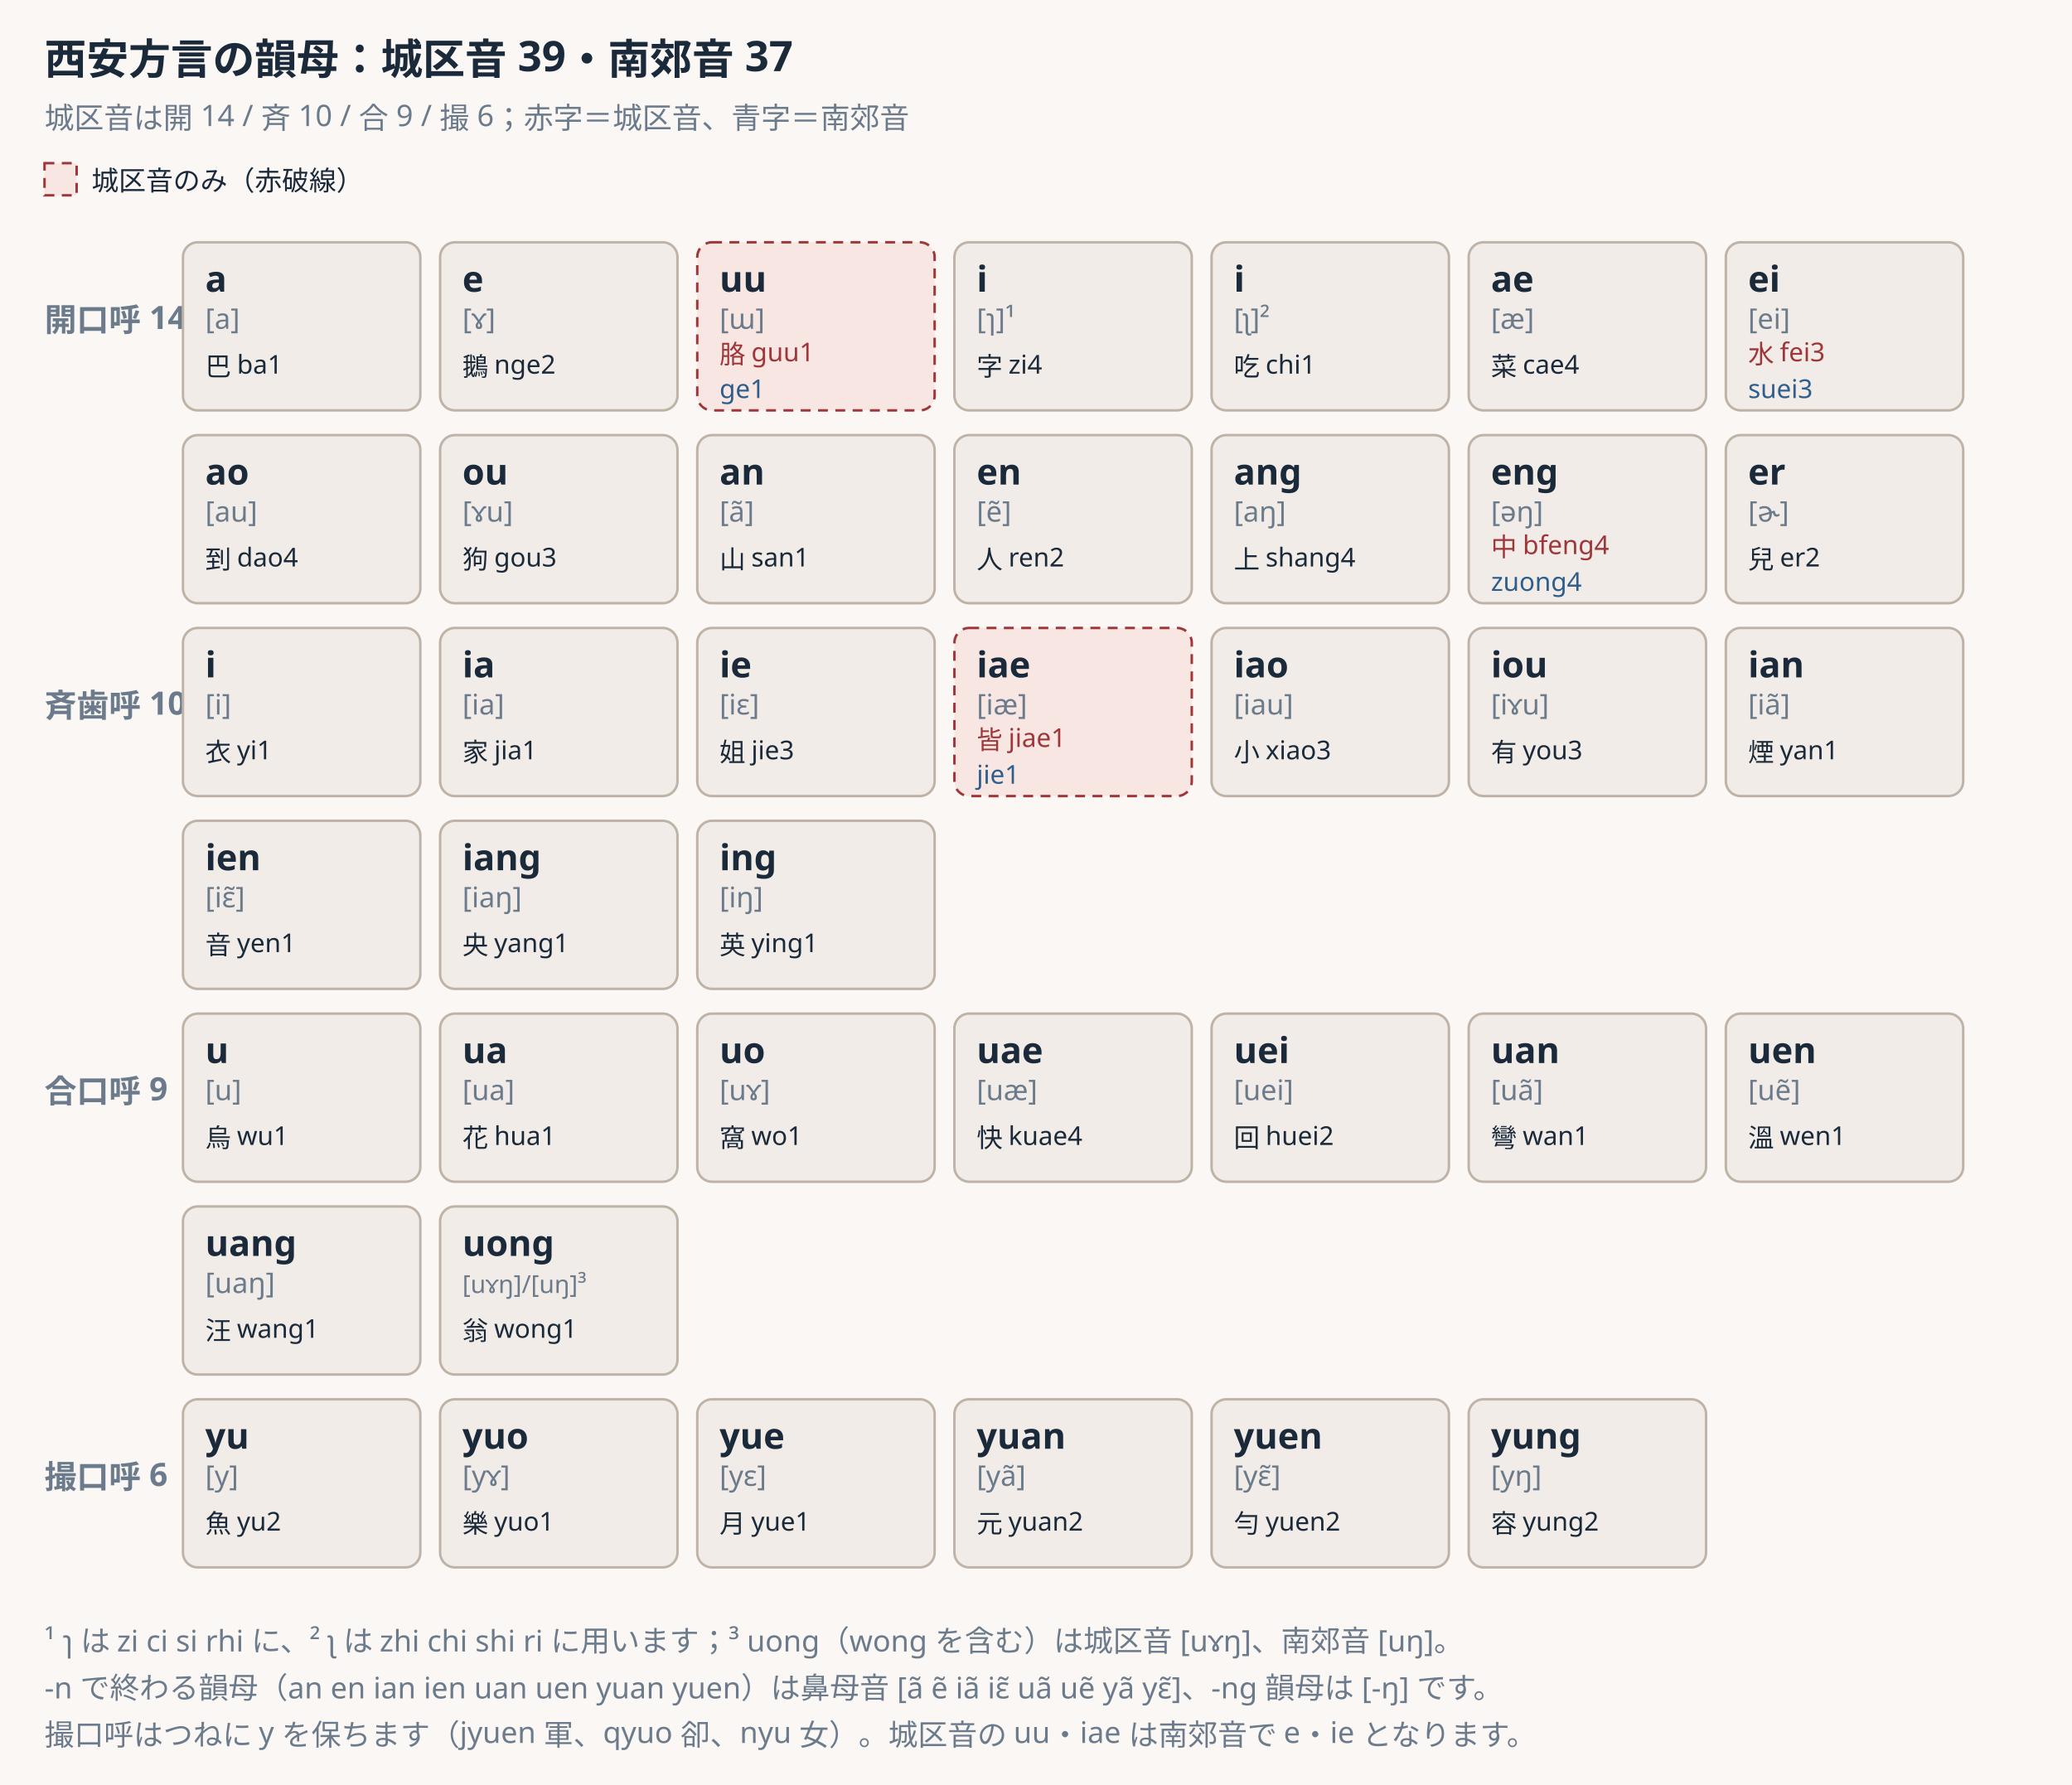
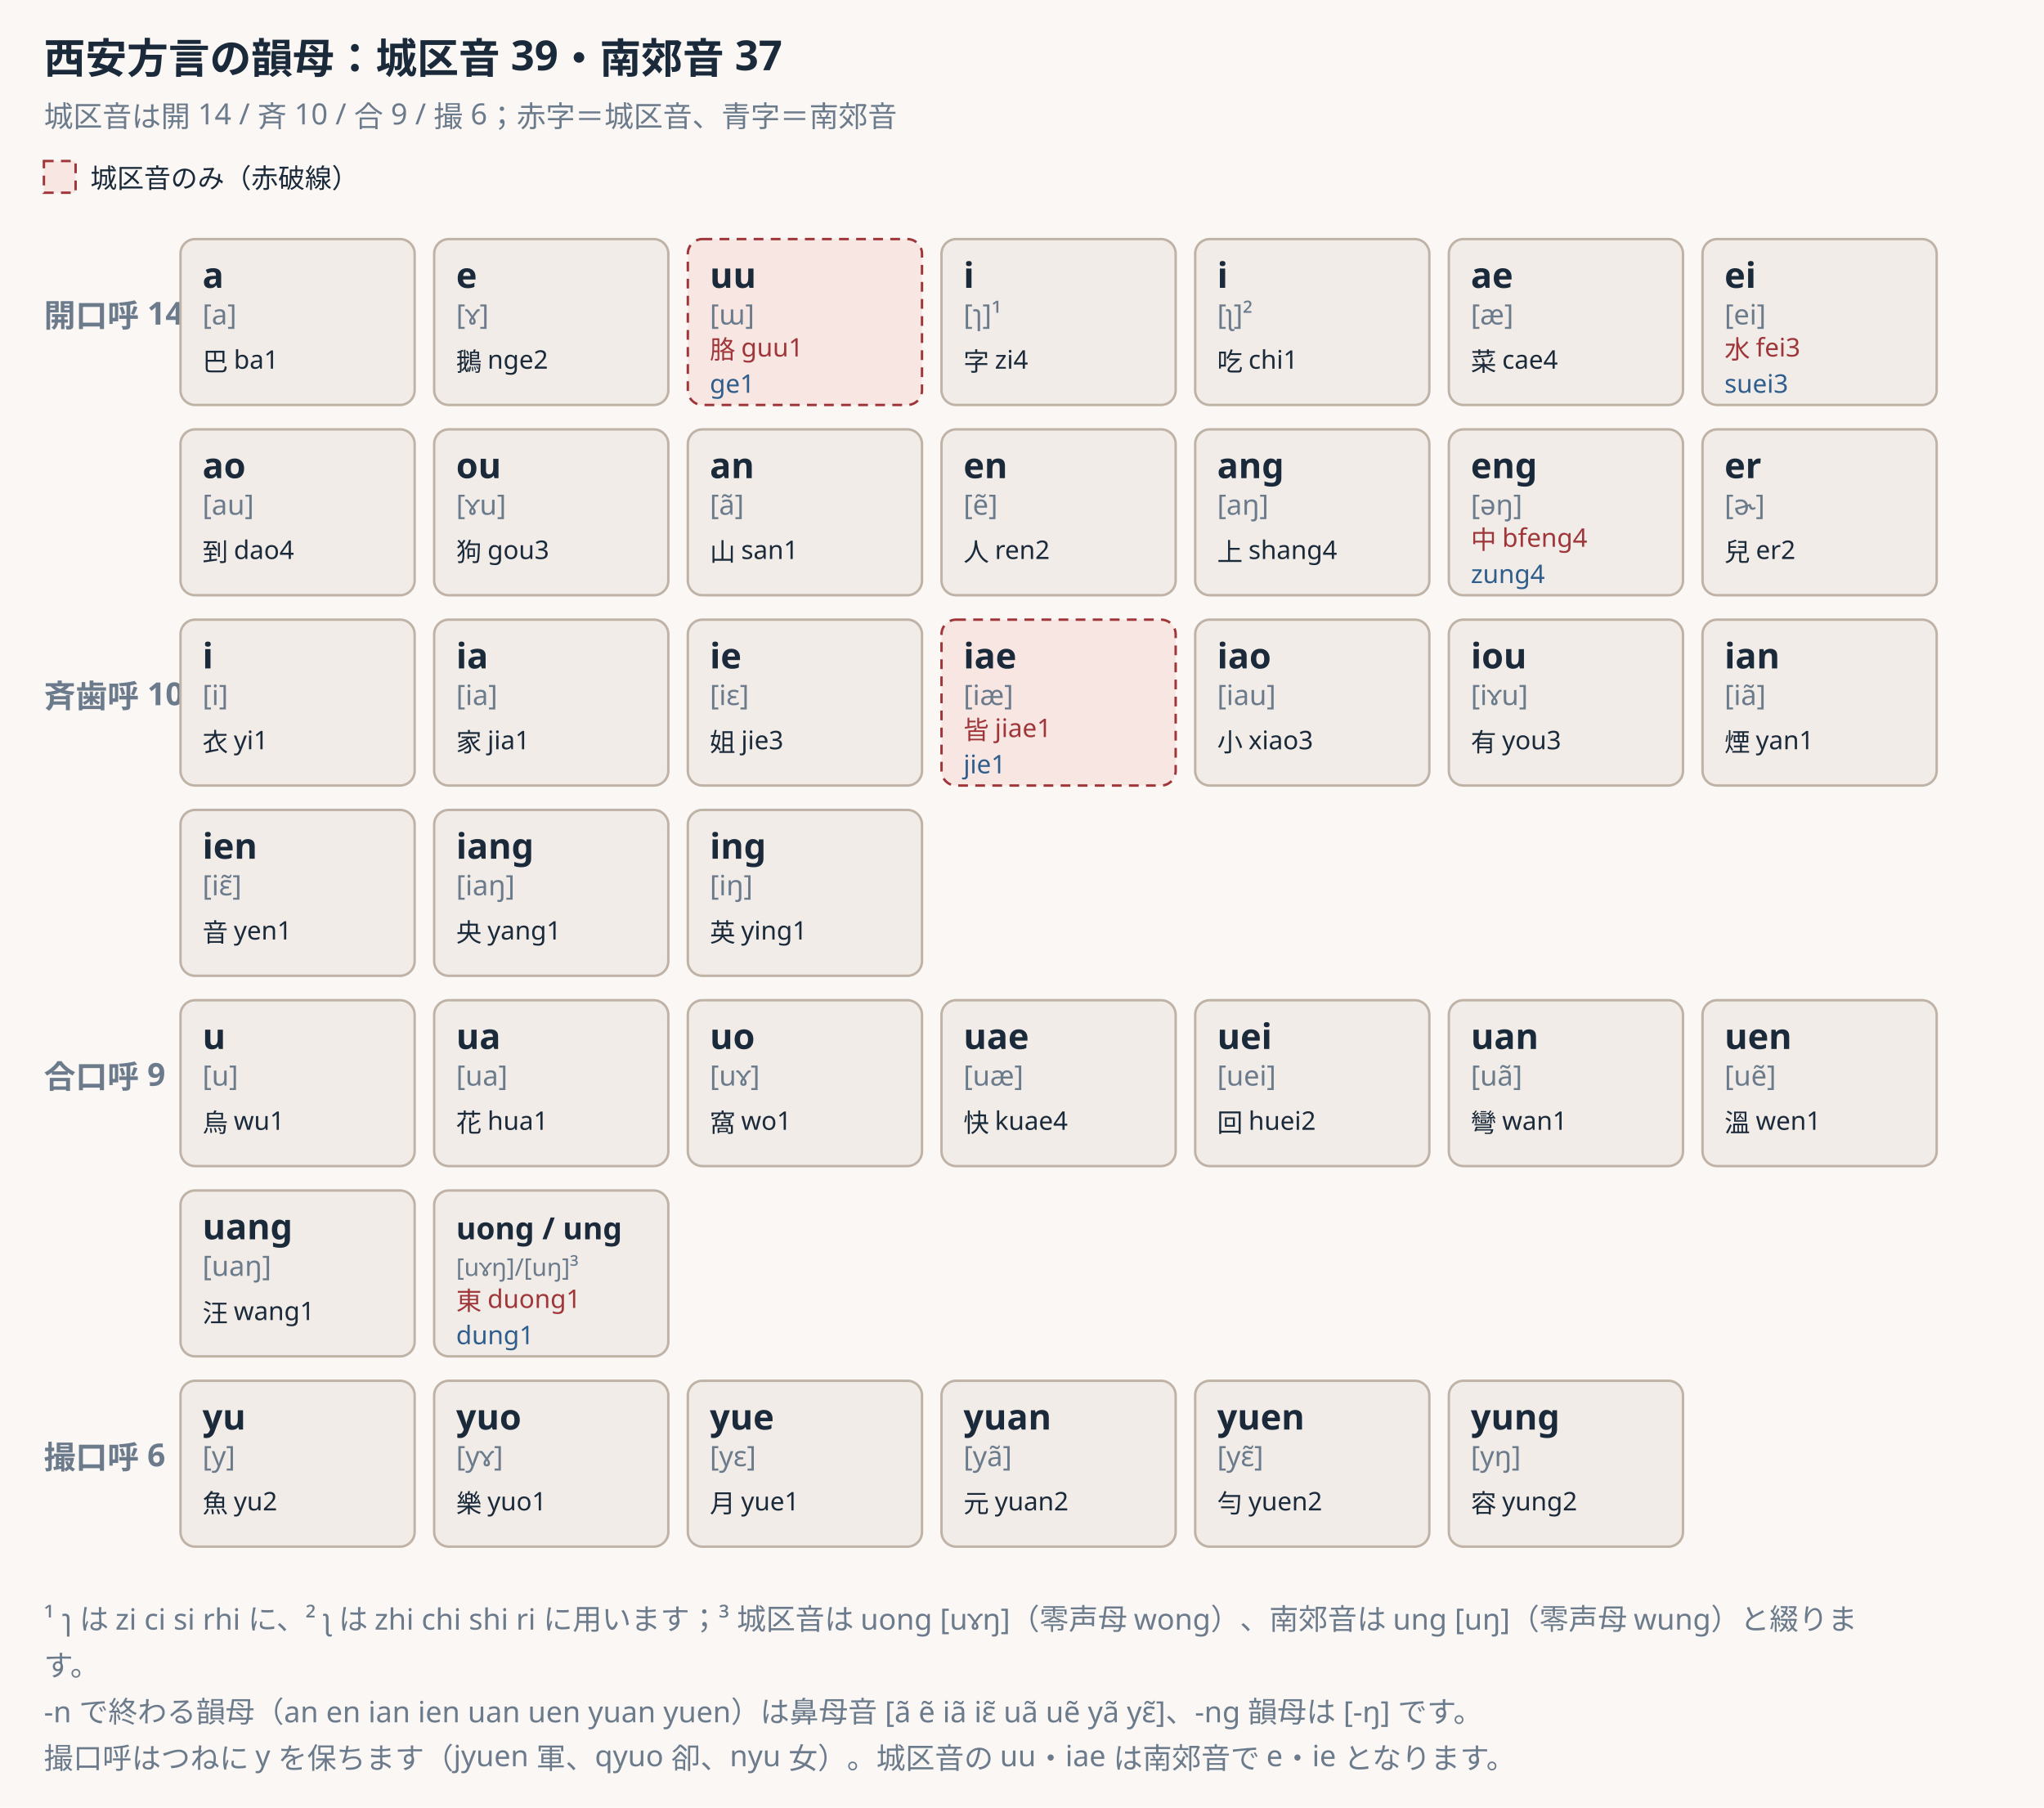
- <svg xmlns="http://www.w3.org/2000/svg" width="838" height="722" viewBox="0 0 838 722" font-family="'Noto Sans JP','Hiragino Sans','Yu Gothic','Meiryo','Noto Sans SC',sans-serif">
-   <rect width="838" height="722" fill="#FBF7F4" />
+ <svg xmlns="http://www.w3.org/2000/svg" width="838" height="741" viewBox="0 0 838 741" font-family="'Noto Sans JP','Hiragino Sans','Yu Gothic','Meiryo','Noto Sans SC',sans-serif">
+   <rect width="838" height="741" fill="#FBF7F4" />
  <text x="18" y="30" font-size="17" fill="#1b2a3a" font-weight="bold" text-anchor="start">西安方言の韻母：城区音 39・南郊音 37</text>
  <text x="18" y="52" font-size="12" fill="#6b7b8c" font-weight="normal" text-anchor="start">城区音は開 14 / 斉 10 / 合 9 / 撮 6；赤字＝城区音、青字＝南郊音</text>
  <rect x="18" y="66" width="13" height="13" fill="#f7e6e2" stroke="#9f363a" stroke-dasharray="4 3" />
  <text x="37" y="77" font-size="11" fill="#1b2a3a" font-weight="normal" text-anchor="start">城区音のみ（赤破線）</text>
  <text x="18" y="134" font-size="13" fill="#6b7b8c" font-weight="bold" text-anchor="start">開口呼 14</text>
  <rect x="74" y="98" width="96" height="68" rx="6" fill="#f1ece7" stroke="#bfb2a6" />
  <text x="83" y="118" font-size="14.5" fill="#1b2a3a" font-weight="bold" text-anchor="start">a</text>
  <text x="83" y="133" font-size="11.5" fill="#6b7b8c" font-weight="normal" text-anchor="start">[a]</text>
  <text x="83" y="152" font-size="10.5" fill="#1b2a3a" font-weight="normal" text-anchor="start">巴 ba1</text>
  <rect x="178" y="98" width="96" height="68" rx="6" fill="#f1ece7" stroke="#bfb2a6" />
  <text x="187" y="118" font-size="14.5" fill="#1b2a3a" font-weight="bold" text-anchor="start">e</text>
  <text x="187" y="133" font-size="11.5" fill="#6b7b8c" font-weight="normal" text-anchor="start">[ɤ]</text>
  <text x="187" y="152" font-size="10.5" fill="#1b2a3a" font-weight="normal" text-anchor="start">鵝 nge2</text>
  <rect x="282" y="98" width="96" height="68" rx="6" fill="#f7e6e2" stroke="#9f363a" stroke-dasharray="4 3" />
  <text x="291" y="118" font-size="14.5" fill="#1b2a3a" font-weight="bold" text-anchor="start">uu</text>
  <text x="291" y="133" font-size="11.5" fill="#6b7b8c" font-weight="normal" text-anchor="start">[ɯ]</text>
  <text x="291" y="147" font-size="10.5" fill="#9f363a" font-weight="normal" text-anchor="start">胳 guu1</text>
  <text x="291" y="161" font-size="10.5" fill="#2f5d8c" font-weight="normal" text-anchor="start">ge1</text>
  <rect x="386" y="98" width="96" height="68" rx="6" fill="#f1ece7" stroke="#bfb2a6" />
  <text x="395" y="118" font-size="14.5" fill="#1b2a3a" font-weight="bold" text-anchor="start">i</text>
  <text x="395" y="133" font-size="11.5" fill="#6b7b8c" font-weight="normal" text-anchor="start">[ɿ]¹</text>
  <text x="395" y="152" font-size="10.5" fill="#1b2a3a" font-weight="normal" text-anchor="start">字 zi4</text>
  <rect x="490" y="98" width="96" height="68" rx="6" fill="#f1ece7" stroke="#bfb2a6" />
  <text x="499" y="118" font-size="14.5" fill="#1b2a3a" font-weight="bold" text-anchor="start">i</text>
  <text x="499" y="133" font-size="11.5" fill="#6b7b8c" font-weight="normal" text-anchor="start">[ʅ]²</text>
  <text x="499" y="152" font-size="10.5" fill="#1b2a3a" font-weight="normal" text-anchor="start">吃 chi1</text>
  <rect x="594" y="98" width="96" height="68" rx="6" fill="#f1ece7" stroke="#bfb2a6" />
  <text x="603" y="118" font-size="14.5" fill="#1b2a3a" font-weight="bold" text-anchor="start">ae</text>
  <text x="603" y="133" font-size="11.5" fill="#6b7b8c" font-weight="normal" text-anchor="start">[æ]</text>
  <text x="603" y="152" font-size="10.5" fill="#1b2a3a" font-weight="normal" text-anchor="start">菜 cae4</text>
  <rect x="698" y="98" width="96" height="68" rx="6" fill="#f1ece7" stroke="#bfb2a6" />
  <text x="707" y="118" font-size="14.5" fill="#1b2a3a" font-weight="bold" text-anchor="start">ei</text>
  <text x="707" y="133" font-size="11.5" fill="#6b7b8c" font-weight="normal" text-anchor="start">[ei]</text>
  <text x="707" y="147" font-size="10.5" fill="#9f363a" font-weight="normal" text-anchor="start">水 fei3</text>
  <text x="707" y="161" font-size="10.5" fill="#2f5d8c" font-weight="normal" text-anchor="start">suei3</text>
  <rect x="74" y="176" width="96" height="68" rx="6" fill="#f1ece7" stroke="#bfb2a6" />
  <text x="83" y="196" font-size="14.5" fill="#1b2a3a" font-weight="bold" text-anchor="start">ao</text>
  <text x="83" y="211" font-size="11.5" fill="#6b7b8c" font-weight="normal" text-anchor="start">[au]</text>
  <text x="83" y="230" font-size="10.5" fill="#1b2a3a" font-weight="normal" text-anchor="start">到 dao4</text>
  <rect x="178" y="176" width="96" height="68" rx="6" fill="#f1ece7" stroke="#bfb2a6" />
  <text x="187" y="196" font-size="14.5" fill="#1b2a3a" font-weight="bold" text-anchor="start">ou</text>
  <text x="187" y="211" font-size="11.5" fill="#6b7b8c" font-weight="normal" text-anchor="start">[ɤu]</text>
  <text x="187" y="230" font-size="10.5" fill="#1b2a3a" font-weight="normal" text-anchor="start">狗 gou3</text>
  <rect x="282" y="176" width="96" height="68" rx="6" fill="#f1ece7" stroke="#bfb2a6" />
  <text x="291" y="196" font-size="14.5" fill="#1b2a3a" font-weight="bold" text-anchor="start">an</text>
  <text x="291" y="211" font-size="11.5" fill="#6b7b8c" font-weight="normal" text-anchor="start">[ã]</text>
  <text x="291" y="230" font-size="10.5" fill="#1b2a3a" font-weight="normal" text-anchor="start">山 san1</text>
  <rect x="386" y="176" width="96" height="68" rx="6" fill="#f1ece7" stroke="#bfb2a6" />
  <text x="395" y="196" font-size="14.5" fill="#1b2a3a" font-weight="bold" text-anchor="start">en</text>
  <text x="395" y="211" font-size="11.5" fill="#6b7b8c" font-weight="normal" text-anchor="start">[ẽ]</text>
  <text x="395" y="230" font-size="10.5" fill="#1b2a3a" font-weight="normal" text-anchor="start">人 ren2</text>
  <rect x="490" y="176" width="96" height="68" rx="6" fill="#f1ece7" stroke="#bfb2a6" />
  <text x="499" y="196" font-size="14.5" fill="#1b2a3a" font-weight="bold" text-anchor="start">ang</text>
  <text x="499" y="211" font-size="11.5" fill="#6b7b8c" font-weight="normal" text-anchor="start">[aŋ]</text>
  <text x="499" y="230" font-size="10.5" fill="#1b2a3a" font-weight="normal" text-anchor="start">上 shang4</text>
  <rect x="594" y="176" width="96" height="68" rx="6" fill="#f1ece7" stroke="#bfb2a6" />
  <text x="603" y="196" font-size="14.5" fill="#1b2a3a" font-weight="bold" text-anchor="start">eng</text>
  <text x="603" y="211" font-size="11.5" fill="#6b7b8c" font-weight="normal" text-anchor="start">[əŋ]</text>
  <text x="603" y="225" font-size="10.5" fill="#9f363a" font-weight="normal" text-anchor="start">中 bfeng4</text>
-   <text x="603" y="239" font-size="10.5" fill="#2f5d8c" font-weight="normal" text-anchor="start">zuong4</text>
+   <text x="603" y="239" font-size="10.5" fill="#2f5d8c" font-weight="normal" text-anchor="start">zung4</text>
  <rect x="698" y="176" width="96" height="68" rx="6" fill="#f1ece7" stroke="#bfb2a6" />
  <text x="707" y="196" font-size="14.5" fill="#1b2a3a" font-weight="bold" text-anchor="start">er</text>
  <text x="707" y="211" font-size="11.5" fill="#6b7b8c" font-weight="normal" text-anchor="start">[ɚ]</text>
  <text x="707" y="230" font-size="10.5" fill="#1b2a3a" font-weight="normal" text-anchor="start">兒 er2</text>
  <text x="18" y="290" font-size="13" fill="#6b7b8c" font-weight="bold" text-anchor="start">斉歯呼 10</text>
  <rect x="74" y="254" width="96" height="68" rx="6" fill="#f1ece7" stroke="#bfb2a6" />
  <text x="83" y="274" font-size="14.5" fill="#1b2a3a" font-weight="bold" text-anchor="start">i</text>
  <text x="83" y="289" font-size="11.5" fill="#6b7b8c" font-weight="normal" text-anchor="start">[i]</text>
  <text x="83" y="308" font-size="10.5" fill="#1b2a3a" font-weight="normal" text-anchor="start">衣 yi1</text>
  <rect x="178" y="254" width="96" height="68" rx="6" fill="#f1ece7" stroke="#bfb2a6" />
  <text x="187" y="274" font-size="14.5" fill="#1b2a3a" font-weight="bold" text-anchor="start">ia</text>
  <text x="187" y="289" font-size="11.5" fill="#6b7b8c" font-weight="normal" text-anchor="start">[ia]</text>
  <text x="187" y="308" font-size="10.5" fill="#1b2a3a" font-weight="normal" text-anchor="start">家 jia1</text>
  <rect x="282" y="254" width="96" height="68" rx="6" fill="#f1ece7" stroke="#bfb2a6" />
  <text x="291" y="274" font-size="14.5" fill="#1b2a3a" font-weight="bold" text-anchor="start">ie</text>
  <text x="291" y="289" font-size="11.5" fill="#6b7b8c" font-weight="normal" text-anchor="start">[iɛ]</text>
  <text x="291" y="308" font-size="10.5" fill="#1b2a3a" font-weight="normal" text-anchor="start">姐 jie3</text>
  <rect x="386" y="254" width="96" height="68" rx="6" fill="#f7e6e2" stroke="#9f363a" stroke-dasharray="4 3" />
  <text x="395" y="274" font-size="14.5" fill="#1b2a3a" font-weight="bold" text-anchor="start">iae</text>
  <text x="395" y="289" font-size="11.5" fill="#6b7b8c" font-weight="normal" text-anchor="start">[iæ]</text>
  <text x="395" y="303" font-size="10.5" fill="#9f363a" font-weight="normal" text-anchor="start">皆 jiae1</text>
  <text x="395" y="317" font-size="10.5" fill="#2f5d8c" font-weight="normal" text-anchor="start">jie1</text>
  <rect x="490" y="254" width="96" height="68" rx="6" fill="#f1ece7" stroke="#bfb2a6" />
  <text x="499" y="274" font-size="14.5" fill="#1b2a3a" font-weight="bold" text-anchor="start">iao</text>
  <text x="499" y="289" font-size="11.5" fill="#6b7b8c" font-weight="normal" text-anchor="start">[iau]</text>
  <text x="499" y="308" font-size="10.5" fill="#1b2a3a" font-weight="normal" text-anchor="start">小 xiao3</text>
  <rect x="594" y="254" width="96" height="68" rx="6" fill="#f1ece7" stroke="#bfb2a6" />
  <text x="603" y="274" font-size="14.5" fill="#1b2a3a" font-weight="bold" text-anchor="start">iou</text>
  <text x="603" y="289" font-size="11.5" fill="#6b7b8c" font-weight="normal" text-anchor="start">[iɤu]</text>
  <text x="603" y="308" font-size="10.5" fill="#1b2a3a" font-weight="normal" text-anchor="start">有 you3</text>
  <rect x="698" y="254" width="96" height="68" rx="6" fill="#f1ece7" stroke="#bfb2a6" />
  <text x="707" y="274" font-size="14.5" fill="#1b2a3a" font-weight="bold" text-anchor="start">ian</text>
  <text x="707" y="289" font-size="11.5" fill="#6b7b8c" font-weight="normal" text-anchor="start">[iã]</text>
  <text x="707" y="308" font-size="10.5" fill="#1b2a3a" font-weight="normal" text-anchor="start">煙 yan1</text>
  <rect x="74" y="332" width="96" height="68" rx="6" fill="#f1ece7" stroke="#bfb2a6" />
  <text x="83" y="352" font-size="14.5" fill="#1b2a3a" font-weight="bold" text-anchor="start">ien</text>
  <text x="83" y="367" font-size="11.5" fill="#6b7b8c" font-weight="normal" text-anchor="start">[iɛ̃]</text>
  <text x="83" y="386" font-size="10.5" fill="#1b2a3a" font-weight="normal" text-anchor="start">音 yen1</text>
  <rect x="178" y="332" width="96" height="68" rx="6" fill="#f1ece7" stroke="#bfb2a6" />
  <text x="187" y="352" font-size="14.5" fill="#1b2a3a" font-weight="bold" text-anchor="start">iang</text>
  <text x="187" y="367" font-size="11.5" fill="#6b7b8c" font-weight="normal" text-anchor="start">[iaŋ]</text>
  <text x="187" y="386" font-size="10.5" fill="#1b2a3a" font-weight="normal" text-anchor="start">央 yang1</text>
  <rect x="282" y="332" width="96" height="68" rx="6" fill="#f1ece7" stroke="#bfb2a6" />
  <text x="291" y="352" font-size="14.5" fill="#1b2a3a" font-weight="bold" text-anchor="start">ing</text>
  <text x="291" y="367" font-size="11.5" fill="#6b7b8c" font-weight="normal" text-anchor="start">[iŋ]</text>
  <text x="291" y="386" font-size="10.5" fill="#1b2a3a" font-weight="normal" text-anchor="start">英 ying1</text>
  <text x="18" y="446" font-size="13" fill="#6b7b8c" font-weight="bold" text-anchor="start">合口呼 9</text>
  <rect x="74" y="410" width="96" height="68" rx="6" fill="#f1ece7" stroke="#bfb2a6" />
  <text x="83" y="430" font-size="14.5" fill="#1b2a3a" font-weight="bold" text-anchor="start">u</text>
  <text x="83" y="445" font-size="11.5" fill="#6b7b8c" font-weight="normal" text-anchor="start">[u]</text>
  <text x="83" y="464" font-size="10.5" fill="#1b2a3a" font-weight="normal" text-anchor="start">烏 wu1</text>
  <rect x="178" y="410" width="96" height="68" rx="6" fill="#f1ece7" stroke="#bfb2a6" />
  <text x="187" y="430" font-size="14.5" fill="#1b2a3a" font-weight="bold" text-anchor="start">ua</text>
  <text x="187" y="445" font-size="11.5" fill="#6b7b8c" font-weight="normal" text-anchor="start">[ua]</text>
  <text x="187" y="464" font-size="10.5" fill="#1b2a3a" font-weight="normal" text-anchor="start">花 hua1</text>
  <rect x="282" y="410" width="96" height="68" rx="6" fill="#f1ece7" stroke="#bfb2a6" />
  <text x="291" y="430" font-size="14.5" fill="#1b2a3a" font-weight="bold" text-anchor="start">uo</text>
  <text x="291" y="445" font-size="11.5" fill="#6b7b8c" font-weight="normal" text-anchor="start">[uɤ]</text>
  <text x="291" y="464" font-size="10.5" fill="#1b2a3a" font-weight="normal" text-anchor="start">窩 wo1</text>
  <rect x="386" y="410" width="96" height="68" rx="6" fill="#f1ece7" stroke="#bfb2a6" />
  <text x="395" y="430" font-size="14.5" fill="#1b2a3a" font-weight="bold" text-anchor="start">uae</text>
  <text x="395" y="445" font-size="11.5" fill="#6b7b8c" font-weight="normal" text-anchor="start">[uæ]</text>
  <text x="395" y="464" font-size="10.5" fill="#1b2a3a" font-weight="normal" text-anchor="start">快 kuae4</text>
  <rect x="490" y="410" width="96" height="68" rx="6" fill="#f1ece7" stroke="#bfb2a6" />
  <text x="499" y="430" font-size="14.5" fill="#1b2a3a" font-weight="bold" text-anchor="start">uei</text>
  <text x="499" y="445" font-size="11.5" fill="#6b7b8c" font-weight="normal" text-anchor="start">[uei]</text>
  <text x="499" y="464" font-size="10.5" fill="#1b2a3a" font-weight="normal" text-anchor="start">回 huei2</text>
  <rect x="594" y="410" width="96" height="68" rx="6" fill="#f1ece7" stroke="#bfb2a6" />
  <text x="603" y="430" font-size="14.5" fill="#1b2a3a" font-weight="bold" text-anchor="start">uan</text>
  <text x="603" y="445" font-size="11.5" fill="#6b7b8c" font-weight="normal" text-anchor="start">[uã]</text>
  <text x="603" y="464" font-size="10.5" fill="#1b2a3a" font-weight="normal" text-anchor="start">彎 wan1</text>
  <rect x="698" y="410" width="96" height="68" rx="6" fill="#f1ece7" stroke="#bfb2a6" />
  <text x="707" y="430" font-size="14.5" fill="#1b2a3a" font-weight="bold" text-anchor="start">uen</text>
  <text x="707" y="445" font-size="11.5" fill="#6b7b8c" font-weight="normal" text-anchor="start">[uẽ]</text>
  <text x="707" y="464" font-size="10.5" fill="#1b2a3a" font-weight="normal" text-anchor="start">溫 wen1</text>
  <rect x="74" y="488" width="96" height="68" rx="6" fill="#f1ece7" stroke="#bfb2a6" />
  <text x="83" y="508" font-size="14.5" fill="#1b2a3a" font-weight="bold" text-anchor="start">uang</text>
  <text x="83" y="523" font-size="11.5" fill="#6b7b8c" font-weight="normal" text-anchor="start">[uaŋ]</text>
  <text x="83" y="542" font-size="10.5" fill="#1b2a3a" font-weight="normal" text-anchor="start">汪 wang1</text>
  <rect x="178" y="488" width="96" height="68" rx="6" fill="#f1ece7" stroke="#bfb2a6" />
-   <text x="187" y="508" font-size="14.5" fill="#1b2a3a" font-weight="bold" text-anchor="start">uong</text>
+   <text x="187" y="508" font-size="12.5" fill="#1b2a3a" font-weight="bold" text-anchor="start">uong / ung</text>
  <text x="187" y="523" font-size="10" fill="#6b7b8c" font-weight="normal" text-anchor="start">[uɤŋ]/[uŋ]³</text>
-   <text x="187" y="542" font-size="10.5" fill="#1b2a3a" font-weight="normal" text-anchor="start">翁 wong1</text>
+   <text x="187" y="537" font-size="10.5" fill="#9f363a" font-weight="normal" text-anchor="start">東 duong1</text>
+   <text x="187" y="551" font-size="10.5" fill="#2f5d8c" font-weight="normal" text-anchor="start">dung1</text>
  <text x="18" y="602" font-size="13" fill="#6b7b8c" font-weight="bold" text-anchor="start">撮口呼 6</text>
  <rect x="74" y="566" width="96" height="68" rx="6" fill="#f1ece7" stroke="#bfb2a6" />
  <text x="83" y="586" font-size="14.5" fill="#1b2a3a" font-weight="bold" text-anchor="start">yu</text>
  <text x="83" y="601" font-size="11.5" fill="#6b7b8c" font-weight="normal" text-anchor="start">[y]</text>
  <text x="83" y="620" font-size="10.5" fill="#1b2a3a" font-weight="normal" text-anchor="start">魚 yu2</text>
  <rect x="178" y="566" width="96" height="68" rx="6" fill="#f1ece7" stroke="#bfb2a6" />
  <text x="187" y="586" font-size="14.5" fill="#1b2a3a" font-weight="bold" text-anchor="start">yuo</text>
  <text x="187" y="601" font-size="11.5" fill="#6b7b8c" font-weight="normal" text-anchor="start">[yɤ]</text>
  <text x="187" y="620" font-size="10.5" fill="#1b2a3a" font-weight="normal" text-anchor="start">樂 yuo1</text>
  <rect x="282" y="566" width="96" height="68" rx="6" fill="#f1ece7" stroke="#bfb2a6" />
  <text x="291" y="586" font-size="14.5" fill="#1b2a3a" font-weight="bold" text-anchor="start">yue</text>
  <text x="291" y="601" font-size="11.5" fill="#6b7b8c" font-weight="normal" text-anchor="start">[yɛ]</text>
  <text x="291" y="620" font-size="10.5" fill="#1b2a3a" font-weight="normal" text-anchor="start">月 yue1</text>
  <rect x="386" y="566" width="96" height="68" rx="6" fill="#f1ece7" stroke="#bfb2a6" />
  <text x="395" y="586" font-size="14.5" fill="#1b2a3a" font-weight="bold" text-anchor="start">yuan</text>
  <text x="395" y="601" font-size="11.5" fill="#6b7b8c" font-weight="normal" text-anchor="start">[yã]</text>
  <text x="395" y="620" font-size="10.5" fill="#1b2a3a" font-weight="normal" text-anchor="start">元 yuan2</text>
  <rect x="490" y="566" width="96" height="68" rx="6" fill="#f1ece7" stroke="#bfb2a6" />
  <text x="499" y="586" font-size="14.5" fill="#1b2a3a" font-weight="bold" text-anchor="start">yuen</text>
  <text x="499" y="601" font-size="11.5" fill="#6b7b8c" font-weight="normal" text-anchor="start">[yɛ̃]</text>
  <text x="499" y="620" font-size="10.5" fill="#1b2a3a" font-weight="normal" text-anchor="start">勻 yuen2</text>
  <rect x="594" y="566" width="96" height="68" rx="6" fill="#f1ece7" stroke="#bfb2a6" />
  <text x="603" y="586" font-size="14.5" fill="#1b2a3a" font-weight="bold" text-anchor="start">yung</text>
  <text x="603" y="601" font-size="11.5" fill="#6b7b8c" font-weight="normal" text-anchor="start">[yŋ]</text>
  <text x="603" y="620" font-size="10.5" fill="#1b2a3a" font-weight="normal" text-anchor="start">容 yung2</text>
-   <text x="18" y="668" font-size="12" fill="#6b7b8c" font-weight="normal" text-anchor="start">¹ ɿ は zi ci si rhi に、² ʅ は zhi chi shi ri に用います；³ uong（wong を含む）は城区音 [uɤŋ]、南郊音 [uŋ]。</text>
-   <text x="18" y="687" font-size="12" fill="#6b7b8c" font-weight="normal" text-anchor="start">-n で終わる韻母（an en ian ien uan uen yuan yuen）は鼻母音 [ã ẽ iã iɛ̃ uã uẽ yã yɛ̃]、-ng 韻母は [-ŋ] です。</text>
-   <text x="18" y="706" font-size="12" fill="#6b7b8c" font-weight="normal" text-anchor="start">撮口呼はつねに y を保ちます（jyuen 軍、qyuo 卻、nyu 女）。城区音の uu・iae は南郊音で e・ie となります。</text>
+   <text x="18" y="668" font-size="12" fill="#6b7b8c" font-weight="normal" text-anchor="start">¹ ɿ は zi ci si rhi に、² ʅ は zhi chi shi ri に用います；³ 城区音は uong [uɤŋ]（零声母 wong）、南郊音は ung [uŋ]（零声母 wung）と綴りま</text>
+   <text x="18" y="687" font-size="12" fill="#6b7b8c" font-weight="normal" text-anchor="start">す。</text>
+   <text x="18" y="706" font-size="12" fill="#6b7b8c" font-weight="normal" text-anchor="start">-n で終わる韻母（an en ian ien uan uen yuan yuen）は鼻母音 [ã ẽ iã iɛ̃ uã uẽ yã yɛ̃]、-ng 韻母は [-ŋ] です。</text>
+   <text x="18" y="725" font-size="12" fill="#6b7b8c" font-weight="normal" text-anchor="start">撮口呼はつねに y を保ちます（jyuen 軍、qyuo 卻、nyu 女）。城区音の uu・iae は南郊音で e・ie となります。</text>
</svg>
